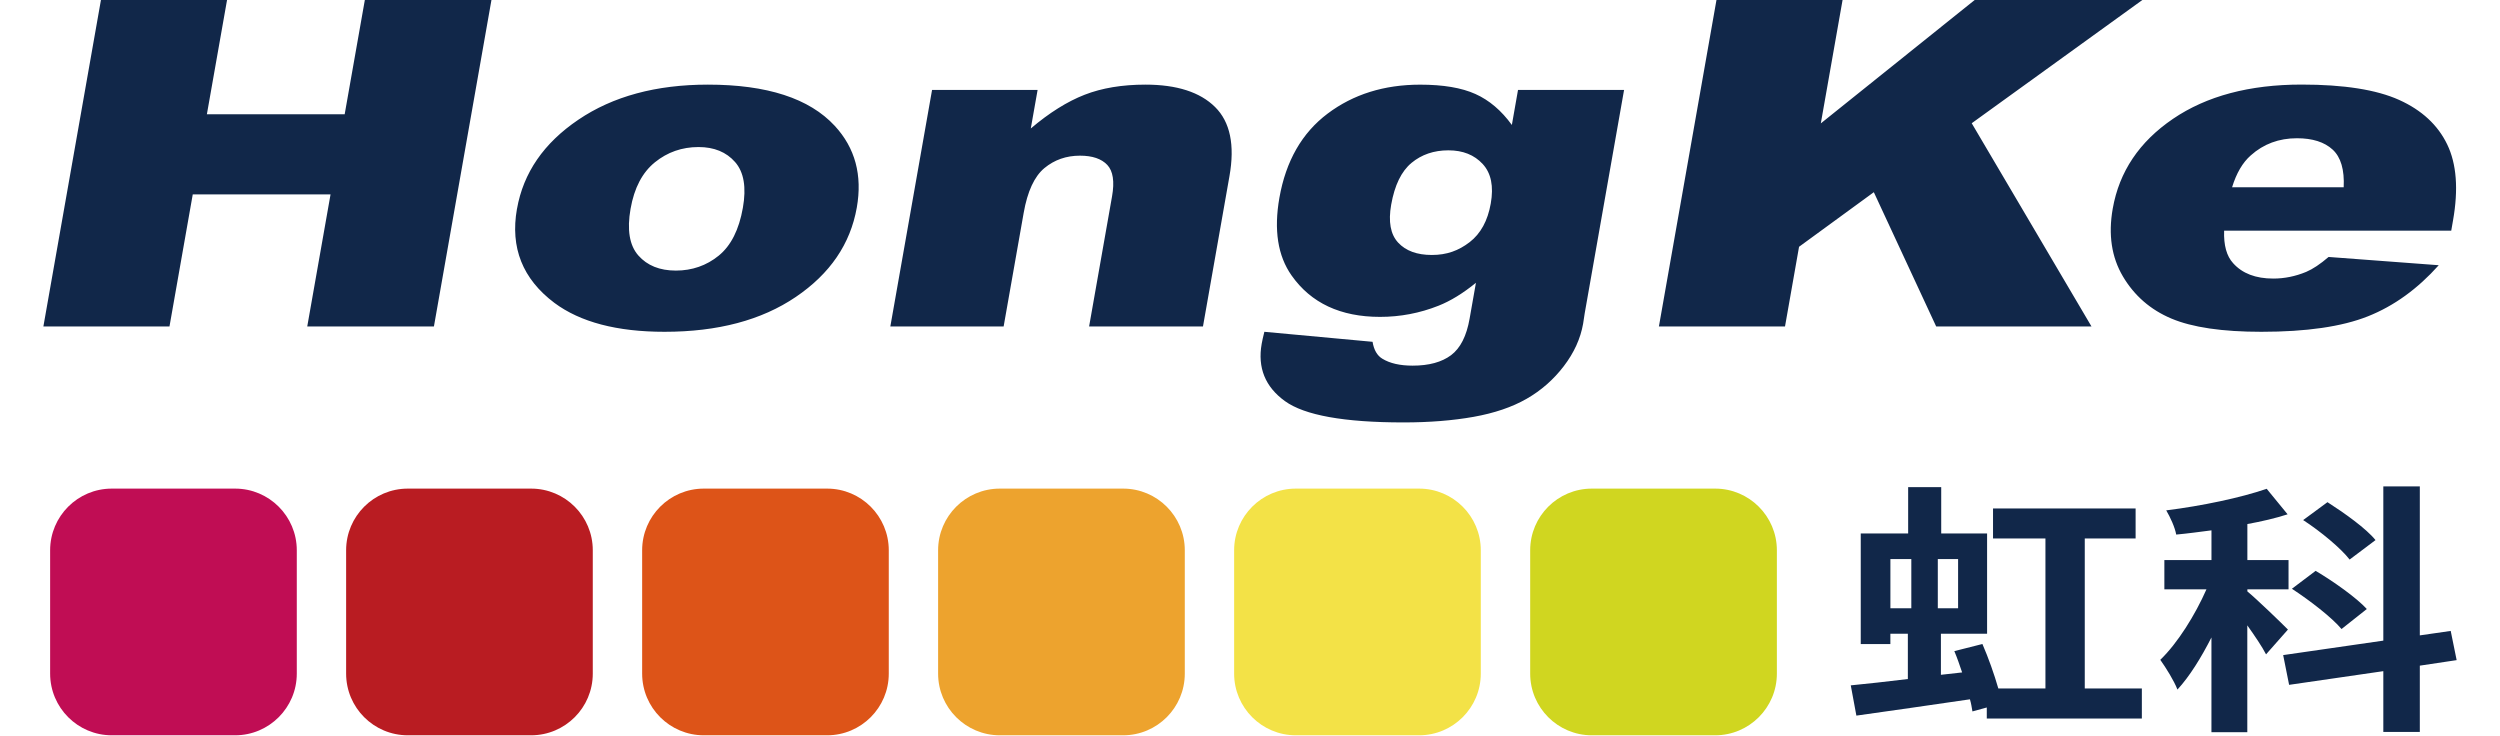
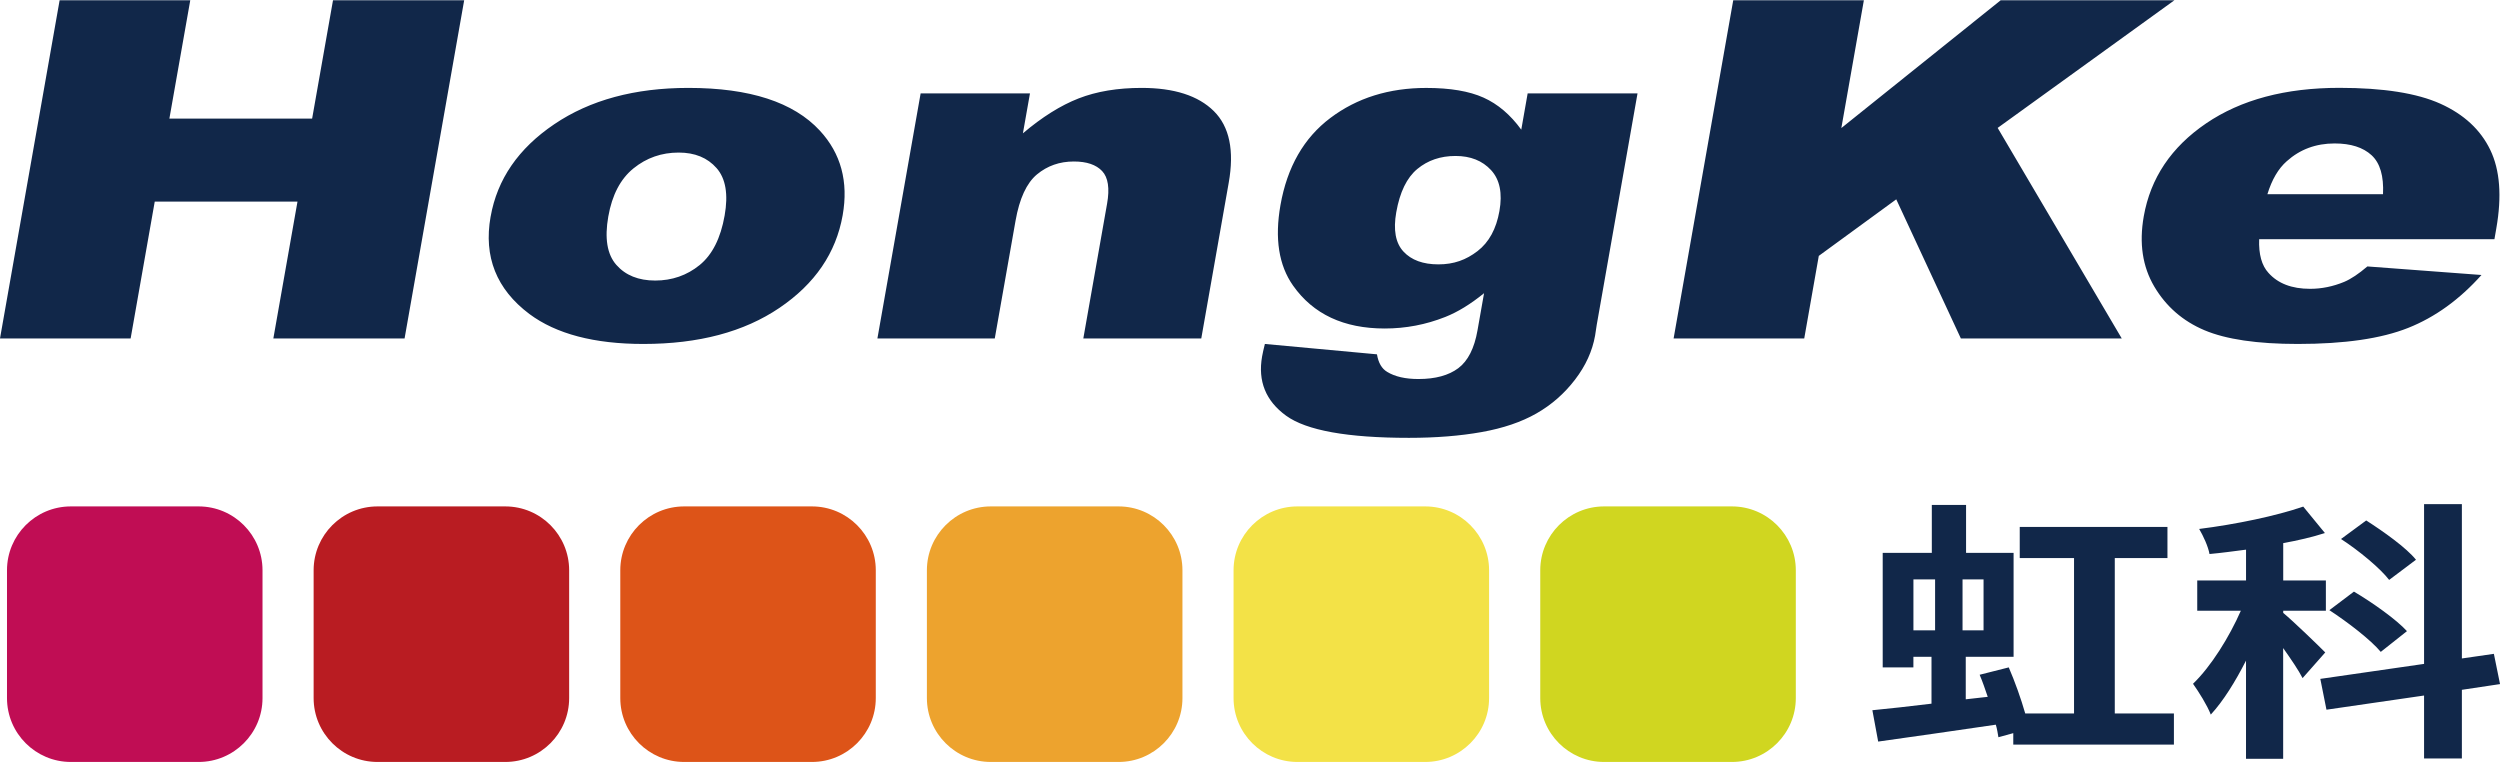
- <svg xmlns="http://www.w3.org/2000/svg" height="50" width="170" viewBox="0 0 800.71 243.97">
+ <svg xmlns="http://www.w3.org/2000/svg" height="50" width="164" viewBox="0 0 800.71 243.97">
  <path style="fill:#112749" d="M19.1 0h41.84l-6.69 37.91h45.72L106.66 0h42.01l-19.09 108.32H87.55l7.73-43.82H49.56l-7.72 43.82H0L19.1 0zM157.14 69.31c2.11-11.97 8.9-21.84 20.37-29.59 11.46-7.76 25.79-11.64 42.97-11.64 19.64 0 33.67 4.56 42.1 13.68 6.77 7.33 9.21 16.37 7.31 27.11-2.13 12.07-8.87 21.96-20.24 29.66-11.37 7.71-25.88 11.56-43.56 11.56-15.76 0-27.94-3.2-36.54-9.6-10.55-7.93-14.69-18.33-12.42-31.18m37.7-.07c-1.23 6.99-.38 12.17 2.57 15.52 2.95 3.35 7.1 5.02 12.46 5.02s10.15-1.65 14.21-4.95c4.06-3.3 6.74-8.59 8.02-15.88 1.2-6.79.34-11.86-2.58-15.18-2.92-3.33-6.97-4.98-12.14-4.98-5.48 0-10.31 1.69-14.47 5.06-4.17 3.38-6.86 8.51-8.07 15.41M294.87 29.85h35.01l-2.26 12.78c6.15-5.22 12.11-8.95 17.86-11.19s12.47-3.36 20.17-3.36c10.41 0 18.12 2.48 23.12 7.43 5 4.95 6.6 12.6 4.77 22.94l-8.79 49.87h-37.78l7.61-43.15c.87-4.92.34-8.41-1.58-10.45-1.92-2.04-4.94-3.07-9.06-3.07-4.56 0-8.49 1.38-11.82 4.14-3.31 2.76-5.61 7.72-6.86 14.85l-6.65 37.68h-37.59l13.84-78.46ZM489.28 29.85h35.19l-13.06 74.1-.53 3.47c-.87 4.93-3 9.62-6.41 14.08-3.41 4.46-7.52 8.07-12.35 10.83-4.82 2.76-10.69 4.75-17.58 5.98-6.9 1.23-14.66 1.85-23.28 1.85-19.7 0-32.82-2.37-39.34-7.09-6.52-4.73-9.09-11.06-7.69-18.99.17-.98.47-2.31.89-3.99l35.9 3.32c.45 2.71 1.53 4.59 3.26 5.62 2.5 1.53 5.84 2.29 10.03 2.29 5.42 0 9.67-1.16 12.76-3.47 3.09-2.32 5.14-6.36 6.15-12.12l2.1-11.9c-4.31 3.51-8.45 6.04-12.42 7.61-6.23 2.47-12.69 3.7-19.4 3.7-13.11 0-22.9-4.58-29.35-13.74-4.58-6.5-5.92-15.09-4.04-25.78 2.16-12.22 7.49-21.53 16.01-27.93 8.51-6.4 18.75-9.6 30.69-9.6 7.64 0 13.75 1.03 18.34 3.1 4.59 2.06 8.62 5.49 12.09 10.27l2.04-11.6ZM447.2 67.9c-1 5.66-.23 9.87 2.31 12.6 2.53 2.73 6.26 4.1 11.19 4.1s8.85-1.42 12.53-4.25c3.67-2.83 6-7.11 7.01-12.82 1.01-5.71.12-10.08-2.67-13.11-2.79-3.03-6.58-4.54-11.39-4.54s-8.88 1.39-12.24 4.17c-3.36 2.79-5.6 7.4-6.74 13.86M555.13 0h41.84l-7.22 40.94L640.8 0h55.64l-56.62 40.89 39.74 67.43h-51.53l-20.69-44.55-24.81 18.11-4.66 26.44h-41.84L555.13 0zM798.94 76.54h-75.37c-.17 4.83.82 8.43 2.99 10.79 3.04 3.4 7.47 5.1 13.32 5.1 3.7 0 7.34-.74 10.92-2.22 2.19-.93 4.67-2.58 7.43-4.95L794.78 88c-7.05 7.88-14.88 13.53-23.49 16.95-8.61 3.43-20.39 5.14-35.35 5.14-12.99 0-22.96-1.47-29.89-4.4-6.93-2.93-12.28-7.59-16.06-13.97-3.77-6.38-4.9-13.87-3.38-22.5 2.16-12.27 8.82-22.19 19.98-29.78s25.39-11.38 42.69-11.38c14.04 0 24.82 1.7 32.35 5.09 7.53 3.4 12.85 8.33 15.96 14.78 3.11 6.45 3.75 14.85 1.93 25.19l-.59 3.39Zm-35.7-14.41c.28-5.81-.93-9.97-3.66-12.49-2.73-2.51-6.68-3.77-11.85-3.77-5.97 0-11.08 1.89-15.32 5.69-2.7 2.37-4.76 5.89-6.2 10.57h37.03Z" />
  <path d="M2.24 182.58c0-11.28 9.16-20.46 20.45-20.46h40.93c11.29 0 20.46 9.18 20.46 20.46v40.93c0 11.28-9.18 20.46-20.46 20.46H22.69c-11.28 0-20.45-9.18-20.45-20.46v-40.93Z" style="fill:#c00d54;fill-rule:evenodd" />
  <path d="M100.45 182.58c0-11.28 9.16-20.46 20.47-20.46h40.91c11.31 0 20.46 9.18 20.46 20.46v40.93c0 11.28-9.16 20.46-20.46 20.46h-40.91c-11.31 0-20.47-9.18-20.47-20.46v-40.93Z" style="fill:#b91c22;fill-rule:evenodd" />
  <path d="M198.67 182.58c0-11.28 9.16-20.46 20.46-20.46h40.92c11.29 0 20.45 9.18 20.45 20.46v40.93c0 11.28-9.16 20.46-20.45 20.46h-40.92c-11.3 0-20.46-9.18-20.46-20.46v-40.93Z" style="fill:#dd5418;fill-rule:evenodd" />
  <path d="M296.87 182.58c0-11.28 9.18-20.46 20.47-20.46h40.93c11.28 0 20.45 9.18 20.45 20.46v40.93c0 11.28-9.16 20.46-20.45 20.46h-40.93c-11.29 0-20.47-9.18-20.47-20.46v-40.93Z" style="fill:#eda32e;fill-rule:evenodd" />
  <path d="M395.09 182.58c0-11.28 9.18-20.46 20.46-20.46h40.92c11.29 0 20.46 9.18 20.46 20.46v40.93c0 11.28-9.18 20.46-20.46 20.46h-40.92c-11.28 0-20.46-9.18-20.46-20.46v-40.93Z" style="fill:#f3e247;fill-rule:evenodd" />
  <path d="M493.32 182.58c0-11.28 9.16-20.46 20.45-20.46h40.94c11.28 0 20.46 9.18 20.46 20.46v40.93c0 11.28-9.18 20.46-20.46 20.46h-40.94c-11.28 0-20.45-9.18-20.45-20.46v-40.93Z" style="fill:#d0d620;fill-rule:evenodd" />
  <path d="M696.27 228.45v9.96h-51.45v-3.67l-4.76 1.31c-.21-1.22-.41-2.62-.83-4.02-13.15 1.92-27.02 3.93-37.68 5.41l-1.86-10.04c5.28-.52 11.8-1.22 18.94-2.1v-15.02h-5.8v3.41H603v-36.68h15.73v-15.37h10.97v15.37h15.22v33.27H629.6v13.62l7.04-.79c-.83-2.45-1.66-4.89-2.59-7.07l9.32-2.36c1.97 4.54 3.93 10.04 5.28 14.76h15.63v-49.78h-17.39v-9.96h47.31v9.96h-16.87v49.78h18.94Zm-83.43-26.63h6.94v-16.33h-6.94v16.33Zm22.46-16.33h-6.73v16.33h6.73v-16.33ZM737.47 217.1c-1.24-2.45-3.73-6.11-6.21-9.61v35.46h-11.9v-31.44c-3.42 6.72-7.25 12.92-11.28 17.29-1.14-2.97-3.83-7.25-5.69-9.87 5.8-5.59 11.59-14.93 15.32-23.4h-13.97v-9.69h15.63v-9.87c-4.04.52-7.87 1.05-11.7 1.4-.41-2.36-1.97-5.76-3.31-8.03 11.8-1.48 24.74-4.19 33.33-7.16l6.94 8.47c-4.04 1.31-8.59 2.36-13.35 3.23v11.96h13.66v9.69h-13.66v.7c3 2.45 11.49 10.65 13.46 12.66l-7.25 8.21Zm51.03 3.75v22.01h-12.11v-20.17l-31.26 4.54-1.97-9.87 33.23-4.8v-51.17h12.11v49.43l10.25-1.48 1.97 9.69-12.21 1.83Zm-25.98-12.14c-3.21-3.84-10.46-9.43-16.46-13.36l7.87-5.94c5.9 3.49 13.56 8.91 16.98 12.66l-8.38 6.64Zm2.69-23.05c-2.9-3.75-9.63-9.34-15.42-13.1l8.07-5.94c5.59 3.58 12.84 8.73 15.94 12.58l-8.59 6.46Z" style="fill:#112749" />
</svg>
